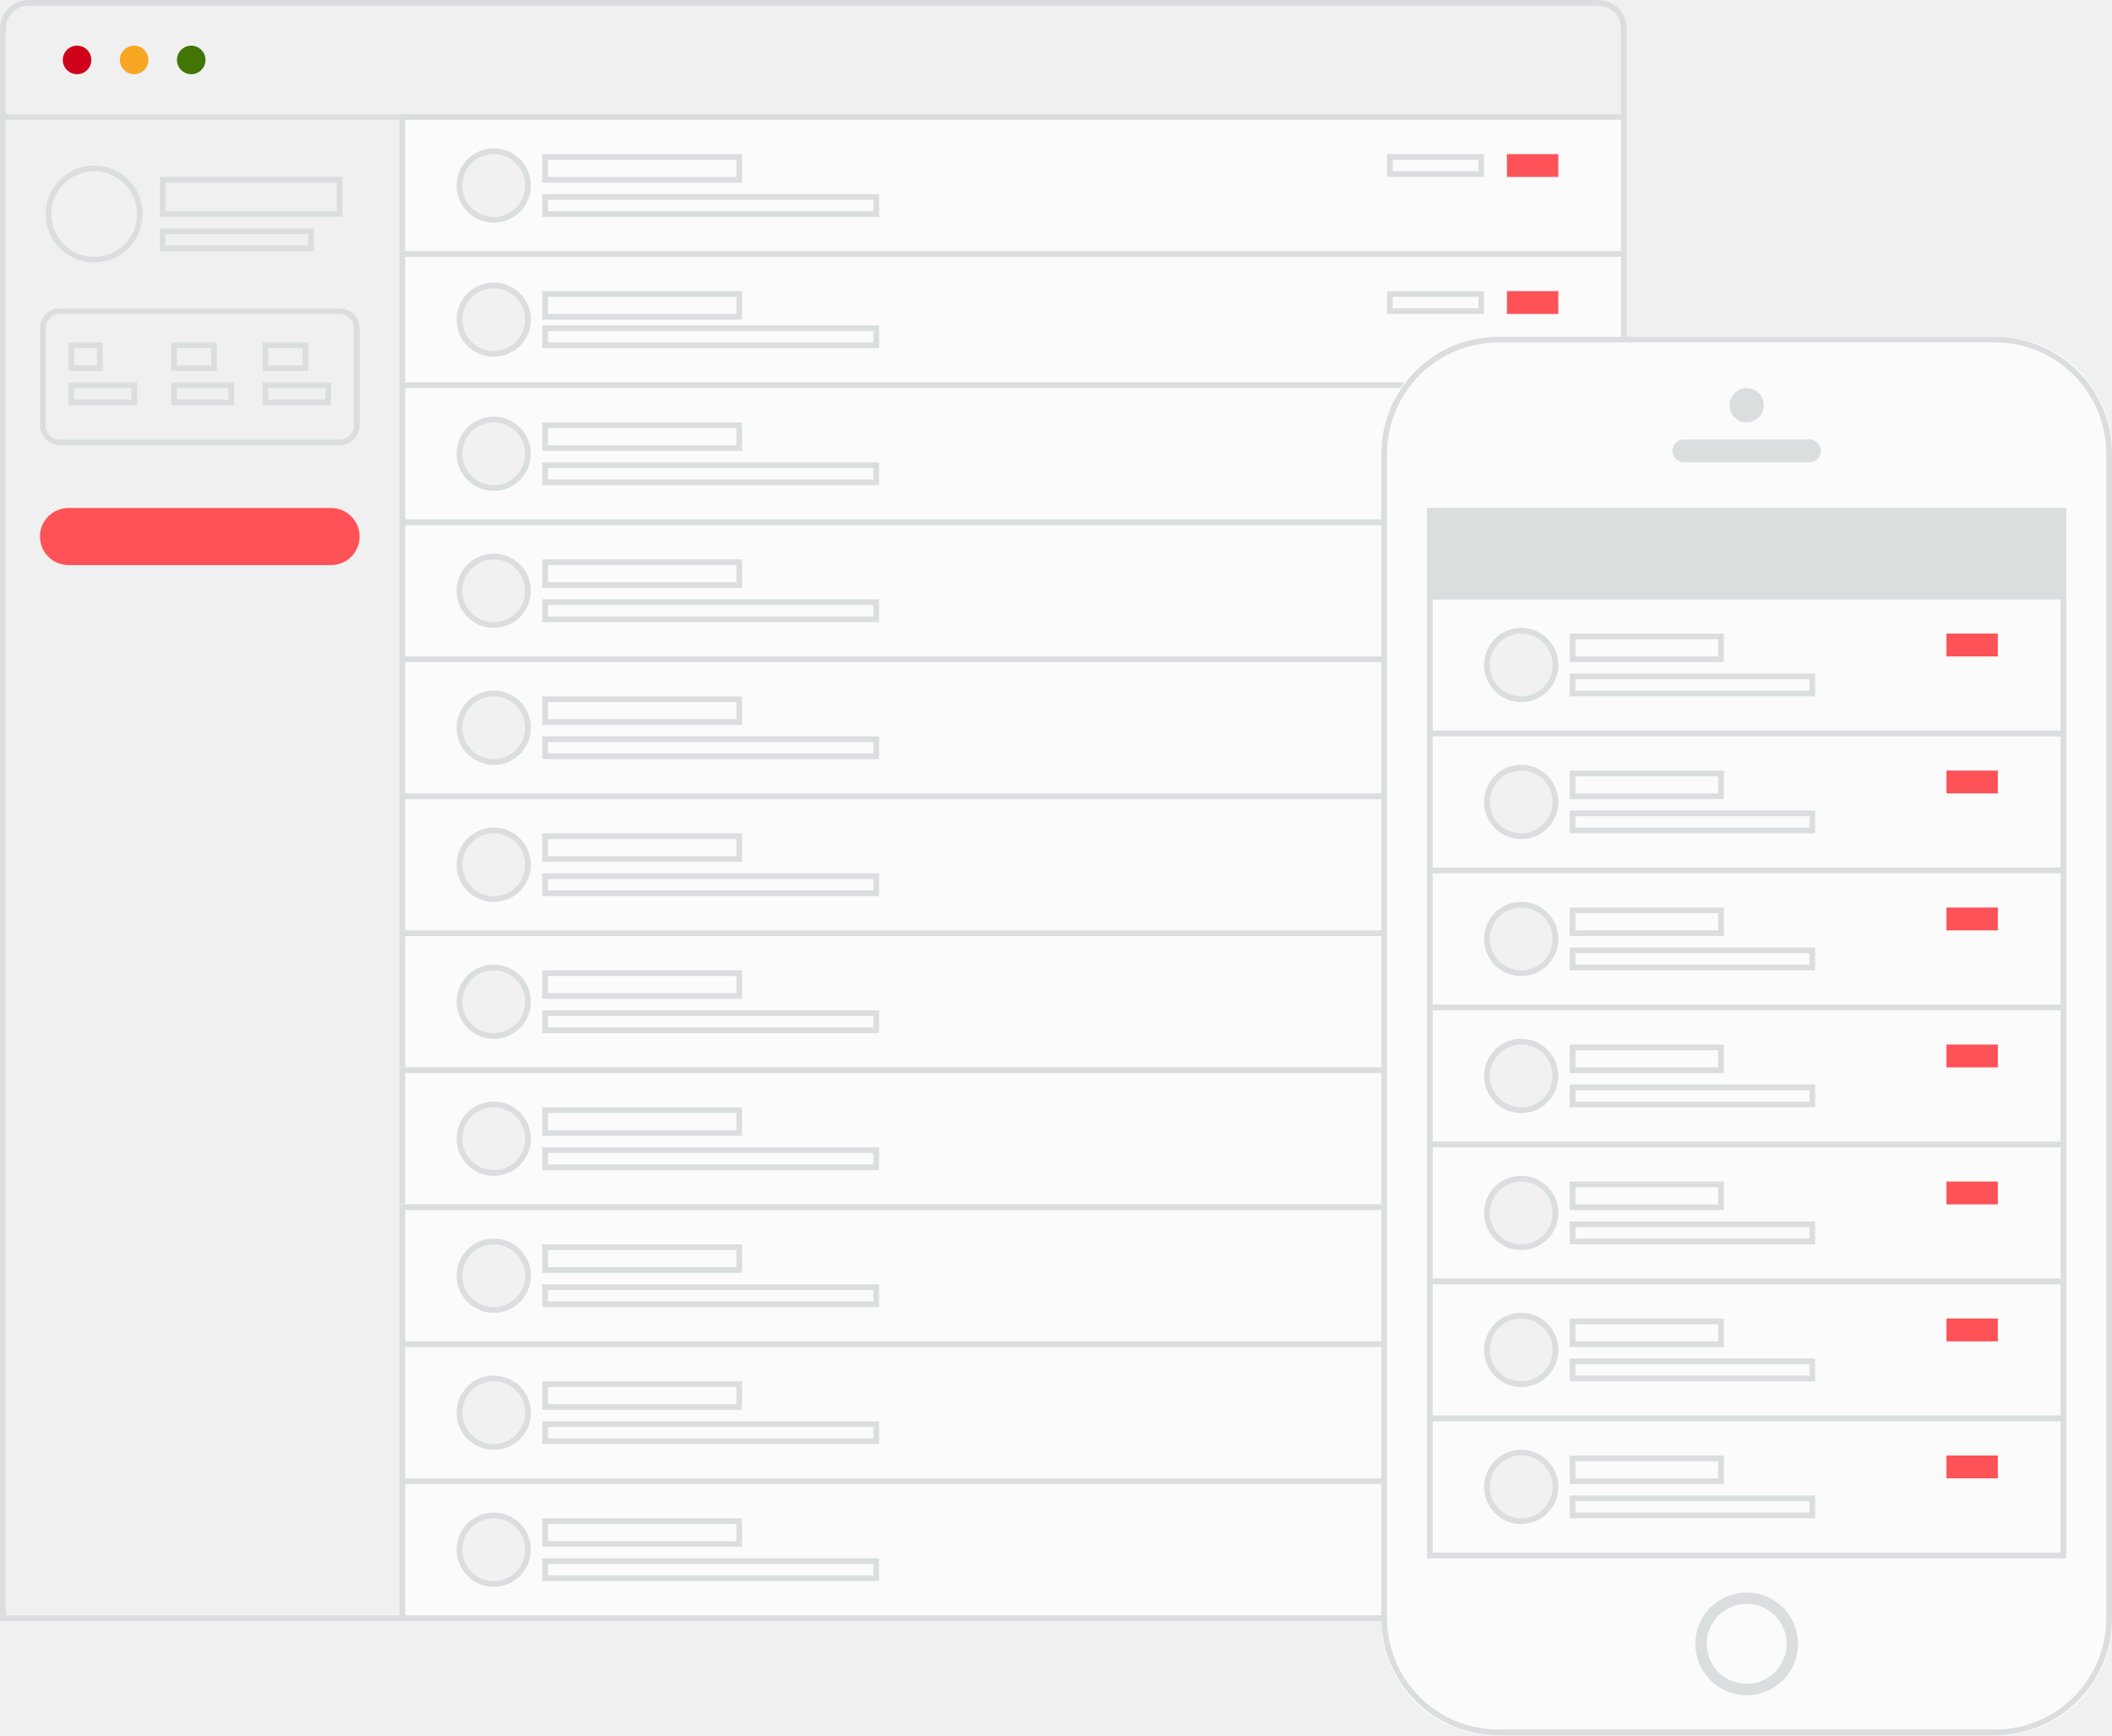
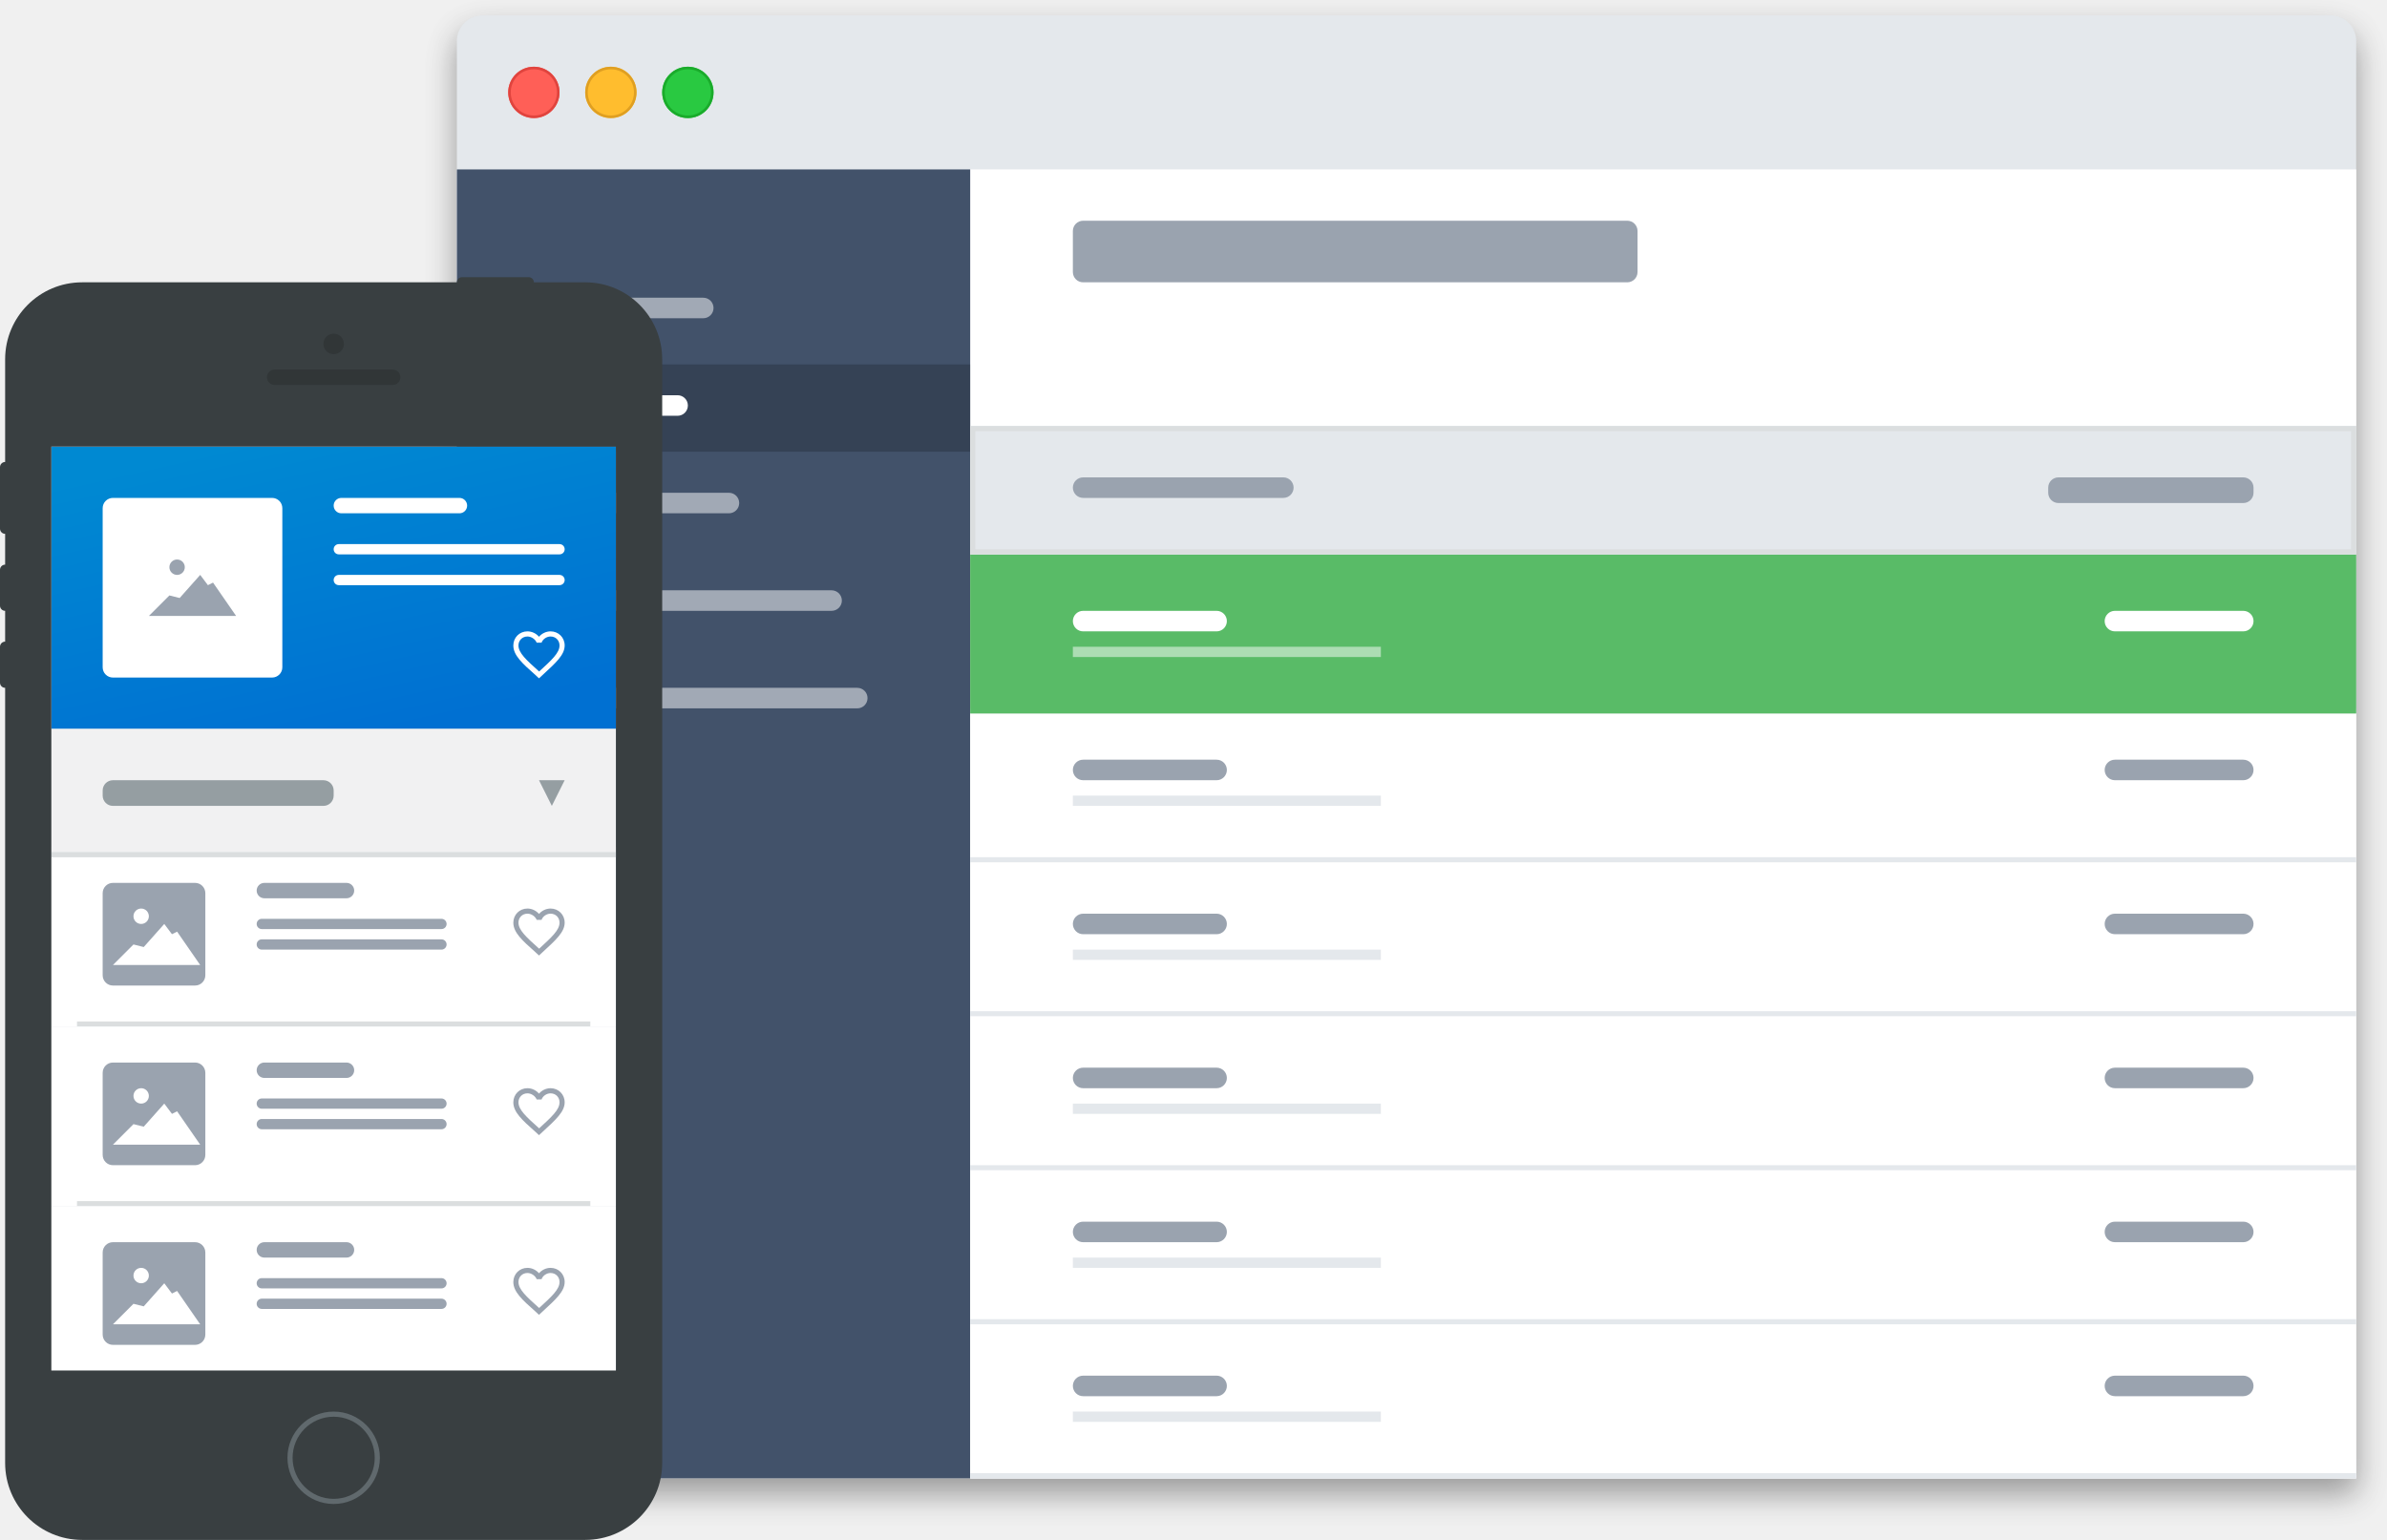
- <svg xmlns="http://www.w3.org/2000/svg" xmlns:xlink="http://www.w3.org/1999/xlink" width="370px" height="304px" viewBox="0 0 370 304" version="1.1">
+ <svg xmlns="http://www.w3.org/2000/svg" xmlns:xlink="http://www.w3.org/1999/xlink" width="465px" height="300px" viewBox="0 0 465 300" version="1.1" preserveAspectRatio="xMidYMid slice">
  <defs>
-     <rect id="path-1" x="0" y="0" width="215" height="25" />
-     <circle id="path-2" cx="16.5" cy="12.5" r="6.5" />
-     <rect id="path-3" x="0" y="0" width="215" height="24" />
-     <circle id="path-4" cx="16.5" cy="12" r="6.5" />
-     <rect id="path-5" x="0" y="0" width="215" height="25" />
-     <circle id="path-6" cx="16.5" cy="12.5" r="6.5" />
-     <rect id="path-7" x="0" y="0" width="215" height="25" />
-     <circle id="path-8" cx="16.5" cy="12.5" r="6.5" />
-     <rect id="path-9" x="0" y="0" width="215" height="25" />
-     <circle id="path-10" cx="16.5" cy="12.5" r="6.5" />
-     <rect id="path-11" x="0" y="0" width="215" height="25" />
-     <circle id="path-12" cx="16.5" cy="12.5" r="6.5" />
-     <rect id="path-13" x="0" y="0" width="215" height="25" />
-     <circle id="path-14" cx="16.5" cy="12.5" r="6.5" />
-     <rect id="path-15" x="0" y="0" width="215" height="25" />
-     <circle id="path-16" cx="16.5" cy="12.5" r="6.5" />
-     <rect id="path-17" x="0" y="0" width="215" height="25" />
-     <circle id="path-18" cx="16.5" cy="12.5" r="6.5" />
-     <rect id="path-19" x="0" y="0" width="215" height="25" />
-     <circle id="path-20" cx="16.5" cy="12.5" r="6.5" />
-     <rect id="path-21" x="0" y="0" width="215" height="25" />
-     <circle id="path-22" cx="16.5" cy="12.5" r="6.5" />
-     <circle id="path-23" cx="9.5" cy="8.5" r="8.5" />
-     <rect id="path-24" x="0" y="0" width="128" height="245" rx="20" />
-     <rect id="path-25" x="8" y="30" width="112" height="184" />
-     <rect id="path-26" x="0" y="0" width="112" height="25" />
-     <circle id="path-27" cx="16.5" cy="12.5" r="6.5" />
-     <rect id="path-28" x="0" y="0" width="112" height="25" />
-     <circle id="path-29" cx="16.5" cy="12.5" r="6.5" />
-     <rect id="path-30" x="0" y="0" width="112" height="25" />
-     <circle id="path-31" cx="16.5" cy="12.5" r="6.5" />
-     <rect id="path-32" x="0" y="0" width="112" height="25" />
-     <circle id="path-33" cx="16.5" cy="12.5" r="6.5" />
-     <rect id="path-34" x="0" y="0" width="112" height="25" />
-     <circle id="path-35" cx="16.5" cy="12.5" r="6.5" />
-     <rect id="path-36" x="0" y="0" width="112" height="25" />
-     <circle id="path-37" cx="16.5" cy="12.5" r="6.5" />
-     <rect id="path-38" x="0" y="0" width="112" height="25" />
-     <circle id="path-39" cx="16.5" cy="12.5" r="6.5" />
+     <path d="M0,5.007 C0,2.242 2.243,0 5.003,0 L364.997,0 C367.76,0 370,2.232 370,5.007 L370,285 L0,285 L0,5.007 Z" id="path-1" />
+     <filter x="-4.5%" y="-3.7%" width="108.9%" height="111.6%" filterUnits="objectBoundingBox" id="filter-2">
+       <feOffset dx="0" dy="3" in="SourceAlpha" result="shadowOffsetOuter1" />
+       <feGaussianBlur stdDeviation="3" in="shadowOffsetOuter1" result="shadowBlurOuter1" />
+       <feColorMatrix values="0 0 0 0 0   0 0 0 0 0   0 0 0 0 0  0 0 0 0.16 0" type="matrix" in="shadowBlurOuter1" result="shadowMatrixOuter1" />
+       <feOffset dx="0" dy="3" in="SourceAlpha" result="shadowOffsetOuter2" />
+       <feGaussianBlur stdDeviation="3" in="shadowOffsetOuter2" result="shadowBlurOuter2" />
+       <feColorMatrix values="0 0 0 0 0   0 0 0 0 0   0 0 0 0 0  0 0 0 0.23 0" type="matrix" in="shadowBlurOuter2" result="shadowMatrixOuter2" />
+       <feMerge>
+         <feMergeNode in="shadowMatrixOuter1" />
+         <feMergeNode in="shadowMatrixOuter2" />
+       </feMerge>
+     </filter>
+     <circle id="path-3" cx="15" cy="15" r="5" />
+     <circle id="path-4" cx="30" cy="15" r="5" />
+     <circle id="path-5" cx="45" cy="15" r="5" />
+     <rect id="path-6" x="100" y="50" width="270" height="25" />
+     <linearGradient x1="30.526%" y1="0%" x2="73.577%" y2="94.72%" id="linearGradient-7">
+       <stop stop-color="#0089D2" offset="0%" />
+       <stop stop-color="#0070D2" offset="100%" />
+     </linearGradient>
+     <path d="M15,0 L113,0 L113,1.77635684e-15 C121.284,-7.10335005e-15 128,6.716 128,15 L128,230 C128,238.284 121.284,245 113,245 L15,245 L15,245 C6.716,245 2.79088747e-15,238.284 1.77635684e-15,230 L0,15 L1.77635684e-15,15 C7.61826213e-16,6.716 6.716,3.29815278e-15 15,1.77635684e-15 L15,0 Z M9,32 L9,212 L119,212 L119,32 L9,32 Z" id="path-8" />
  </defs>
-   <g id="Symbols" stroke="none" stroke-width="1" fill="none" fill-rule="evenodd">
-     <g id="illustration/prototype">
-       <g id="Browser">
-         <path d="M0.5,20.5 L284.5,20.5" id="Line" stroke="#DBDEDF" stroke-linecap="square" />
-         <path d="M284.5,283.5 L0.5,283.5 L0.5,5.005 C0.5,2.513 2.512,0.5 5.007,0.5 L279.993,0.5 C282.481,0.5 284.5,2.519 284.5,5.005 L284.5,283.5 Z" id="Rectangle" stroke="#DBDEDF" />
-         <circle id="Oval" fill="#D0011B" cx="13.5" cy="10.5" r="2.5" />
-         <circle id="Oval-Copy" fill="#F6A623" cx="23.5" cy="10.5" r="2.5" />
-         <circle id="Oval-Copy-2" fill="#417505" cx="33.5" cy="10.5" r="2.5" />
-         <g id="data-rows" transform="translate(70, 20)">
-           <g id="UI/row">
-             <g id="Rectangle-2">
-               <use fill="#FBFBFB" fill-rule="evenodd" xlink:href="#path-1" />
-               <rect stroke="#DBDEDF" stroke-width="1" x="0.5" y="0.5" width="214" height="24" />
+   <g id="Ill" stroke="none" stroke-width="1" fill="none" fill-rule="evenodd">
+     <g id="Prototype" transform="translate(-26, -25)">
+       <g id="Browser" transform="translate(115, 28)">
+         <g id="illustration/prototype">
+           <g id="Browser">
+             <g id="header">
+               <g id="bar">
+                 <use fill="black" fill-opacity="1" filter="url(#filter-2)" xlink:href="#path-1" />
+                 <use fill="#E4E8EC" fill-rule="evenodd" xlink:href="#path-1" />
+               </g>
+               <g id="button-close">
+                 <use fill="#FF5F57" fill-rule="evenodd" xlink:href="#path-3" />
+                 <circle stroke="#E0443E" stroke-width="0.5" cx="15" cy="15" r="4.75" />
+               </g>
+               <g id="button-minimise">
+                 <use fill="#FFBD2E" fill-rule="evenodd" xlink:href="#path-4" />
+                 <circle stroke="#DF9F22" stroke-width="0.5" cx="30" cy="15" r="4.75" />
+               </g>
+               <g id="button-full">
+                 <use fill="#29C941" fill-rule="evenodd" xlink:href="#path-5" />
+                 <circle stroke="#1AAB2B" stroke-width="0.5" cx="45" cy="15" r="4.75" />
+               </g>
            </g>
-             <g id="Oval-3">
-               <use fill="#F1F1F2" fill-rule="evenodd" xlink:href="#path-2" />
-               <circle stroke="#DBDEDF" stroke-width="1" cx="16.5" cy="12.5" r="6" />
-             </g>
-             <rect id="Rectangle-5" stroke="#DBDEDF" stroke-width="1" x="25.5" y="7.5" width="34" height="4" />
-             <rect id="Rectangle-5-Copy-2" stroke="#DBDEDF" stroke-width="1" x="173.5" y="7.5" width="16" height="3" />
-             <rect id="Rectangle-5-Copy-3" fill="#FD5257" fill-rule="evenodd" x="194" y="7" width="9" height="4" />
-             <rect id="Rectangle-5-Copy" stroke="#DBDEDF" stroke-width="1" x="25.5" y="14.5" width="58" height="3" />
-           </g>
-           <g id="UI/row" transform="translate(0, 24)">
-             <g id="Rectangle-2">
-               <use fill="#FBFBFB" fill-rule="evenodd" xlink:href="#path-3" />
-               <rect stroke="#DBDEDF" stroke-width="1" x="0.5" y="0.5" width="214" height="23" />
-             </g>
-             <g id="Oval-3">
-               <use fill="#F1F1F2" fill-rule="evenodd" xlink:href="#path-4" />
-               <circle stroke="#DBDEDF" stroke-width="1" cx="16.5" cy="12" r="6" />
-             </g>
-             <rect id="Rectangle-5" stroke="#DBDEDF" stroke-width="1" x="25.5" y="7.5" width="34" height="4" />
-             <rect id="Rectangle-5-Copy-2" stroke="#DBDEDF" stroke-width="1" x="173.5" y="7.5" width="16" height="3" />
-             <rect id="Rectangle-5-Copy-3" fill="#FD5257" fill-rule="evenodd" x="194" y="7" width="9" height="4" />
-             <rect id="Rectangle-5-Copy" stroke="#DBDEDF" stroke-width="1" x="25.5" y="13.5" width="58" height="3" />
-           </g>
-           <g id="UI/row" transform="translate(0, 47)">
-             <g id="Rectangle-2">
-               <use fill="#FBFBFB" fill-rule="evenodd" xlink:href="#path-5" />
-               <rect stroke="#DBDEDF" stroke-width="1" x="0.5" y="0.5" width="214" height="24" />
-             </g>
-             <g id="Oval-3">
-               <use fill="#F1F1F2" fill-rule="evenodd" xlink:href="#path-6" />
-               <circle stroke="#DBDEDF" stroke-width="1" cx="16.5" cy="12.5" r="6" />
-             </g>
-             <rect id="Rectangle-5" stroke="#DBDEDF" stroke-width="1" x="25.5" y="7.5" width="34" height="4" />
-             <rect id="Rectangle-5-Copy-2" stroke="#DBDEDF" stroke-width="1" x="173.5" y="7.5" width="16" height="3" />
-             <rect id="Rectangle-5-Copy-3" fill="#FD5257" fill-rule="evenodd" x="194" y="7" width="9" height="4" />
-             <rect id="Rectangle-5-Copy" stroke="#DBDEDF" stroke-width="1" x="25.5" y="14.5" width="58" height="3" />
-           </g>
-           <g id="UI/row" transform="translate(0, 71)">
-             <g id="Rectangle-2">
-               <use fill="#FBFBFB" fill-rule="evenodd" xlink:href="#path-7" />
-               <rect stroke="#DBDEDF" stroke-width="1" x="0.5" y="0.5" width="214" height="24" />
-             </g>
-             <g id="Oval-3">
-               <use fill="#F1F1F2" fill-rule="evenodd" xlink:href="#path-8" />
-               <circle stroke="#DBDEDF" stroke-width="1" cx="16.5" cy="12.5" r="6" />
-             </g>
-             <rect id="Rectangle-5" stroke="#DBDEDF" stroke-width="1" x="25.5" y="7.5" width="34" height="4" />
-             <rect id="Rectangle-5-Copy-2" stroke="#DBDEDF" stroke-width="1" x="173.5" y="7.5" width="16" height="3" />
-             <rect id="Rectangle-5-Copy-3" fill="#FD5257" fill-rule="evenodd" x="194" y="7" width="9" height="4" />
-             <rect id="Rectangle-5-Copy" stroke="#DBDEDF" stroke-width="1" x="25.5" y="14.5" width="58" height="3" />
-           </g>
-           <g id="UI/row" transform="translate(0, 95)">
-             <g id="Rectangle-2">
-               <use fill="#FBFBFB" fill-rule="evenodd" xlink:href="#path-9" />
-               <rect stroke="#DBDEDF" stroke-width="1" x="0.5" y="0.5" width="214" height="24" />
-             </g>
-             <g id="Oval-3">
-               <use fill="#F1F1F2" fill-rule="evenodd" xlink:href="#path-10" />
-               <circle stroke="#DBDEDF" stroke-width="1" cx="16.5" cy="12.5" r="6" />
-             </g>
-             <rect id="Rectangle-5" stroke="#DBDEDF" stroke-width="1" x="25.5" y="7.5" width="34" height="4" />
-             <rect id="Rectangle-5-Copy-2" stroke="#DBDEDF" stroke-width="1" x="173.5" y="7.5" width="16" height="3" />
-             <rect id="Rectangle-5-Copy-3" fill="#FD5257" fill-rule="evenodd" x="194" y="7" width="9" height="4" />
-             <rect id="Rectangle-5-Copy" stroke="#DBDEDF" stroke-width="1" x="25.5" y="14.5" width="58" height="3" />
-           </g>
-           <g id="UI/row" transform="translate(0, 119)">
-             <g id="Rectangle-2">
-               <use fill="#FBFBFB" fill-rule="evenodd" xlink:href="#path-11" />
-               <rect stroke="#DBDEDF" stroke-width="1" x="0.5" y="0.5" width="214" height="24" />
-             </g>
-             <g id="Oval-3">
-               <use fill="#F1F1F2" fill-rule="evenodd" xlink:href="#path-12" />
-               <circle stroke="#DBDEDF" stroke-width="1" cx="16.5" cy="12.5" r="6" />
-             </g>
-             <rect id="Rectangle-5" stroke="#DBDEDF" stroke-width="1" x="25.5" y="7.5" width="34" height="4" />
-             <rect id="Rectangle-5-Copy-2" stroke="#DBDEDF" stroke-width="1" x="173.5" y="7.5" width="16" height="3" />
-             <rect id="Rectangle-5-Copy-3" fill="#FD5257" fill-rule="evenodd" x="194" y="7" width="9" height="4" />
-             <rect id="Rectangle-5-Copy" stroke="#DBDEDF" stroke-width="1" x="25.5" y="14.5" width="58" height="3" />
-           </g>
-           <g id="UI/row" transform="translate(0, 143)">
-             <g id="Rectangle-2">
-               <use fill="#FBFBFB" fill-rule="evenodd" xlink:href="#path-13" />
-               <rect stroke="#DBDEDF" stroke-width="1" x="0.5" y="0.5" width="214" height="24" />
-             </g>
-             <g id="Oval-3">
-               <use fill="#F1F1F2" fill-rule="evenodd" xlink:href="#path-14" />
-               <circle stroke="#DBDEDF" stroke-width="1" cx="16.5" cy="12.5" r="6" />
-             </g>
-             <rect id="Rectangle-5" stroke="#DBDEDF" stroke-width="1" x="25.5" y="7.5" width="34" height="4" />
-             <rect id="Rectangle-5-Copy-2" stroke="#DBDEDF" stroke-width="1" x="173.5" y="7.5" width="16" height="3" />
-             <rect id="Rectangle-5-Copy-3" fill="#FD5257" fill-rule="evenodd" x="194" y="7" width="9" height="4" />
-             <rect id="Rectangle-5-Copy" stroke="#DBDEDF" stroke-width="1" x="25.5" y="14.5" width="58" height="3" />
-           </g>
-           <g id="UI/row" transform="translate(0, 167)">
-             <g id="Rectangle-2">
-               <use fill="#FBFBFB" fill-rule="evenodd" xlink:href="#path-15" />
-               <rect stroke="#DBDEDF" stroke-width="1" x="0.5" y="0.5" width="214" height="24" />
-             </g>
-             <g id="Oval-3">
-               <use fill="#F1F1F2" fill-rule="evenodd" xlink:href="#path-16" />
-               <circle stroke="#DBDEDF" stroke-width="1" cx="16.5" cy="12.5" r="6" />
-             </g>
-             <rect id="Rectangle-5" stroke="#DBDEDF" stroke-width="1" x="25.5" y="7.5" width="34" height="4" />
-             <rect id="Rectangle-5-Copy-2" stroke="#DBDEDF" stroke-width="1" x="173.5" y="7.5" width="16" height="3" />
-             <rect id="Rectangle-5-Copy-3" fill="#FD5257" fill-rule="evenodd" x="194" y="7" width="9" height="4" />
-             <rect id="Rectangle-5-Copy" stroke="#DBDEDF" stroke-width="1" x="25.5" y="14.5" width="58" height="3" />
-           </g>
-           <g id="UI/row" transform="translate(0, 191)">
-             <g id="Rectangle-2">
-               <use fill="#FBFBFB" fill-rule="evenodd" xlink:href="#path-17" />
-               <rect stroke="#DBDEDF" stroke-width="1" x="0.5" y="0.5" width="214" height="24" />
-             </g>
-             <g id="Oval-3">
-               <use fill="#F1F1F2" fill-rule="evenodd" xlink:href="#path-18" />
-               <circle stroke="#DBDEDF" stroke-width="1" cx="16.5" cy="12.5" r="6" />
-             </g>
-             <rect id="Rectangle-5" stroke="#DBDEDF" stroke-width="1" x="25.5" y="7.5" width="34" height="4" />
-             <rect id="Rectangle-5-Copy-2" stroke="#DBDEDF" stroke-width="1" x="173.5" y="7.5" width="16" height="3" />
-             <rect id="Rectangle-5-Copy-3" fill="#FD5257" fill-rule="evenodd" x="194" y="7" width="9" height="4" />
-             <rect id="Rectangle-5-Copy" stroke="#DBDEDF" stroke-width="1" x="25.5" y="14.5" width="58" height="3" />
-           </g>
-           <g id="UI/row" transform="translate(0, 215)">
-             <g id="Rectangle-2">
-               <use fill="#FBFBFB" fill-rule="evenodd" xlink:href="#path-19" />
-               <rect stroke="#DBDEDF" stroke-width="1" x="0.5" y="0.5" width="214" height="24" />
-             </g>
-             <g id="Oval-3">
-               <use fill="#F1F1F2" fill-rule="evenodd" xlink:href="#path-20" />
-               <circle stroke="#DBDEDF" stroke-width="1" cx="16.5" cy="12.5" r="6" />
-             </g>
-             <rect id="Rectangle-5" stroke="#DBDEDF" stroke-width="1" x="25.5" y="7.5" width="34" height="4" />
-             <rect id="Rectangle-5-Copy-2" stroke="#DBDEDF" stroke-width="1" x="173.5" y="7.5" width="16" height="3" />
-             <rect id="Rectangle-5-Copy-3" fill="#FD5257" fill-rule="evenodd" x="194" y="7" width="9" height="4" />
-             <rect id="Rectangle-5-Copy" stroke="#DBDEDF" stroke-width="1" x="25.5" y="14.5" width="58" height="3" />
-           </g>
-           <g id="UI/row" transform="translate(0, 239)">
-             <g id="Rectangle-2">
-               <use fill="#FBFBFB" fill-rule="evenodd" xlink:href="#path-21" />
-               <rect stroke="#DBDEDF" stroke-width="1" x="0.5" y="0.5" width="214" height="24" />
-             </g>
-             <g id="Oval-3">
-               <use fill="#F1F1F2" fill-rule="evenodd" xlink:href="#path-22" />
-               <circle stroke="#DBDEDF" stroke-width="1" cx="16.5" cy="12.5" r="6" />
-             </g>
-             <rect id="Rectangle-5" stroke="#DBDEDF" stroke-width="1" x="25.5" y="7.5" width="34" height="4" />
-             <rect id="Rectangle-5-Copy-2" stroke="#DBDEDF" stroke-width="1" x="173.5" y="7.5" width="16" height="3" />
-             <rect id="Rectangle-5-Copy-3" fill="#FD5257" fill-rule="evenodd" x="194" y="7" width="9" height="4" />
-             <rect id="Rectangle-5-Copy" stroke="#DBDEDF" stroke-width="1" x="25.5" y="14.5" width="58" height="3" />
+             <rect id="Rectangle" fill="#FFFFFF" x="0" y="30" width="370" height="50" />
          </g>
        </g>
-         <g id="Filters" transform="translate(7, 29)">
-           <rect id="Rectangle-5" stroke="#DBDEDF" x="5.5" y="31.5" width="5" height="4" />
-           <rect id="Rectangle-5-Copy-2" stroke="#DBDEDF" x="23.5" y="31.5" width="7" height="4" />
-           <rect id="Rectangle-5-Copy-5" stroke="#DBDEDF" x="39.5" y="31.5" width="7" height="4" />
-           <rect id="Rectangle-5-Copy" stroke="#DBDEDF" x="5.5" y="38.5" width="11" height="3" />
-           <rect id="Rectangle-5-Copy-4" stroke="#DBDEDF" x="23.5" y="38.5" width="10" height="3" />
-           <rect id="Rectangle-5-Copy-6" stroke="#DBDEDF" x="39.5" y="38.5" width="11" height="3" />
-           <g id="Oval-3">
-             <use fill="#F1F1F2" fill-rule="evenodd" xlink:href="#path-23" />
-             <circle stroke="#DBDEDF" stroke-width="1" cx="9.5" cy="8.5" r="8" />
+         <g id="screen/browser/initial" transform="translate(0, 30)">
+           <g id="side-navigation">
+             <rect id="Rectangle-5" fill="#42526A" x="0" y="0" width="100" height="255" />
+             <rect id="Rectangle-6" fill-opacity="0.2" fill="#000000" x="0" y="38" width="100" height="17" />
+             <rect id="Rectangle-15" fill-opacity="0.5" fill="#FFFFFF" x="10" y="25" width="40" height="4" rx="2" />
+             <rect id="Rectangle-15-Copy" fill="#FFFFFF" x="10" y="44" width="35" height="4" rx="2" />
+             <rect id="Rectangle-15-Copy" fill-opacity="0.5" fill="#FFFFFF" x="10" y="63" width="45" height="4" rx="2" />
+             <rect id="Rectangle-15-Copy-2" fill-opacity="0.5" fill="#FFFFFF" x="10" y="82" width="65" height="4" rx="2" />
+             <rect id="Rectangle-15-Copy-3" fill-opacity="0.5" fill="#FFFFFF" x="10" y="101" width="70" height="4" rx="2" />
          </g>
-           <rect id="Rectangle-5" stroke="#DBDEDF" x="21.5" y="2.5" width="31" height="6" />
-           <rect id="Rectangle-5" stroke="#DBDEDF" x="0.5" y="25.5" width="55" height="23" rx="3" />
-           <rect id="Rectangle-5-Copy-3" fill="#FD5257" x="0" y="60" width="56" height="10" rx="5" />
-           <rect id="Rectangle-5" stroke="#DBDEDF" x="21.5" y="11.5" width="26" height="3" />
+           <g id="temp-row2" transform="translate(100, 105)">
+             <rect id="Rectangle-7-Copy-2" fill="#E4E8EC" x="0" y="29.032" width="270" height="1" />
+             <rect id="Rectangle-8" fill="#FFFFFF" x="0" y="0" width="270" height="30" />
+             <rect id="Rectangle-17" fill="#9AA3AF" x="20" y="10" width="30" height="4" rx="2" />
+             <rect id="Rectangle-17-Copy" fill="#E4E8EC" x="20" y="17" width="60" height="2" />
+             <rect id="Rectangle-9-Copy-2" fill="#9AA3AF" x="221" y="10" width="29" height="4" rx="2" />
+             <rect id="Rectangle-7" fill="#E4E8EC" x="0" y="29" width="270" height="1" />
+           </g>
+           <g id="temp-row2" transform="translate(100, 135)">
+             <rect id="Rectangle-7-Copy-2" fill="#E4E8EC" x="0" y="29.032" width="270" height="1" />
+             <rect id="Rectangle-8" fill="#FFFFFF" x="0" y="0" width="270" height="30" />
+             <rect id="Rectangle-17" fill="#9AA3AF" x="20" y="10" width="30" height="4" rx="2" />
+             <rect id="Rectangle-17-Copy" fill="#E4E8EC" x="20" y="17" width="60" height="2" />
+             <rect id="Rectangle-9-Copy-2" fill="#9AA3AF" x="221" y="10" width="29" height="4" rx="2" />
+             <rect id="Rectangle-7" fill="#E4E8EC" x="0" y="29" width="270" height="1" />
+           </g>
+           <g id="temp-row2" transform="translate(100, 165)">
+             <rect id="Rectangle-7-Copy-2" fill="#E4E8EC" x="0" y="29.032" width="270" height="1" />
+             <rect id="Rectangle-8" fill="#FFFFFF" x="0" y="0" width="270" height="30" />
+             <rect id="Rectangle-17" fill="#9AA3AF" x="20" y="10" width="30" height="4" rx="2" />
+             <rect id="Rectangle-17-Copy" fill="#E4E8EC" x="20" y="17" width="60" height="2" />
+             <rect id="Rectangle-9-Copy-2" fill="#9AA3AF" x="221" y="10" width="29" height="4" rx="2" />
+             <rect id="Rectangle-7" fill="#E4E8EC" x="0" y="29" width="270" height="1" />
+           </g>
+           <g id="temp-row2" transform="translate(100, 195)">
+             <rect id="Rectangle-7-Copy-2" fill="#E4E8EC" x="0" y="29.032" width="270" height="1" />
+             <rect id="Rectangle-8" fill="#FFFFFF" x="0" y="0" width="270" height="30" />
+             <rect id="Rectangle-17" fill="#9AA3AF" x="20" y="10" width="30" height="4" rx="2" />
+             <rect id="Rectangle-17-Copy" fill="#E4E8EC" x="20" y="17" width="60" height="2" />
+             <rect id="Rectangle-9-Copy-2" fill="#9AA3AF" x="221" y="10" width="29" height="4" rx="2" />
+             <rect id="Rectangle-7" fill="#E4E8EC" x="0" y="29" width="270" height="1" />
+           </g>
+           <g id="temp-row2" transform="translate(100, 225)">
+             <rect id="Rectangle-7-Copy-2" fill="#E4E8EC" x="0" y="29.032" width="270" height="1" />
+             <rect id="Rectangle-8" fill="#FFFFFF" x="0" y="0" width="270" height="30" />
+             <rect id="Rectangle-17" fill="#9AA3AF" x="20" y="10" width="30" height="4" rx="2" />
+             <rect id="Rectangle-17-Copy" fill="#E4E8EC" x="20" y="17" width="60" height="2" />
+             <rect id="Rectangle-9-Copy-2" fill="#9AA3AF" x="221" y="10" width="29" height="4" rx="2" />
+             <rect id="Rectangle-7" fill="#E4E8EC" x="0" y="29" width="270" height="1" />
+           </g>
+           <g id="temp-row" transform="translate(100, 75)">
+             <rect id="Rectangle-7-Copy" fill="#E4E8EC" x="0" y="0" width="270" height="1" />
+             <rect id="Rectangle-7-Copy-2" fill="#E4E8EC" x="0" y="30" width="270" height="1" />
+             <rect id="Rectangle-8" fill="#59BB67" x="0" y="0" width="270" height="31" />
+             <rect id="Rectangle-17" fill="#FFFFFF" x="20" y="11" width="30" height="4" rx="2" />
+             <rect id="Rectangle-17-Copy" fill-opacity="0.5" fill="#FFFFFF" x="20" y="18" width="60" height="2" />
+             <rect id="Rectangle-9-Copy-2" fill="#FFFFFF" x="221" y="11" width="29" height="4" rx="2" />
+           </g>
+           <g id="Rectangle-7">
+             <use fill="#E4E8EC" fill-rule="evenodd" xlink:href="#path-6" />
+             <rect stroke="#DBDEDF" stroke-width="1" x="100.5" y="50.5" width="269" height="24" />
+           </g>
+           <rect id="Rectangle-8" fill="#9AA3AF" x="120" y="60" width="43" height="4" rx="2" />
+           <rect id="Rectangle-8-Copy" fill="#9AA3AF" x="310" y="60" width="40" height="5" rx="2" />
+           <rect id="Rectangle-15" fill="#9AA3AF" x="120" y="10" width="110" height="12" rx="2" />
        </g>
      </g>
-       <g id="iPhone" transform="translate(242, 59)">
-         <g id="Devices/iPhone">
-           <g id="body">
-             <use fill="#FBFBFB" fill-rule="evenodd" xlink:href="#path-24" />
-             <rect stroke="#DBDEDF" stroke-width="1" x="0.5" y="0.5" width="127" height="244" rx="20" />
+       <g id="Device" transform="translate(25, 78)">
+         <g id="screen/iPhone/initial" transform="translate(11, 34)">
+           <rect id="background" fill="#E4E8EC" fill-rule="evenodd" x="0" y="0" width="110" height="180" />
+           <g id="screen/iphone/ui/card-product" transform="translate(0, 78)">
+             <rect id="Rectangle-12" fill="#FFFFFF" fill-rule="evenodd" x="0" y="0" width="110" height="35" />
+             <rect id="Rectangle-16" fill="#9AA3AF" fill-rule="evenodd" x="10" y="7" width="20" height="20" rx="2" />
+             <rect id="Rectangle-17" fill="#9AA3AF" fill-rule="evenodd" x="40" y="7" width="19" height="3" rx="1.5" />
+             <rect id="Rectangle-17-Copy" fill="#9AA3AF" fill-rule="evenodd" x="40" y="14" width="37" height="2" rx="1" />
+             <rect id="Rectangle-17-Copy-2" fill="#9AA3AF" fill-rule="evenodd" x="40" y="18" width="37" height="2" rx="1" />
+             <g id="favorite-outline" stroke-width="1" fill-rule="evenodd" transform="translate(90, 12)" fill="#9AA3AF">
+               <path d="M7.25,0 C6.4,0 5.55,0.4 5,1.05 C4.45,0.4 3.6,0 2.75,0 C1.2,0 0,1.2 0,2.75 C0,4.65 1.7,6.2 4.3,8.5 L5,9.15 L5.7,8.5 C8.25,6.15 10,4.6 10,2.75 C10,1.2 8.8,0 7.25,0 L7.25,0 Z M5.05,7.8 L5,7.8 L4.95,7.75 C2.55,5.6 1,4.2 1,2.75 C1,1.75 1.75,1 2.75,1 C3.5,1 4.25,1.5 4.55,2.2 L5.5,2.2 C5.75,1.5 6.5,1 7.25,1 C8.25,1 9,1.75 9,2.75 C9,4.2 7.45,5.6 5.05,7.8 L5.05,7.8 Z" id="Shape" />
+             </g>
+             <polygon id="Shape" fill="#FFFFFF" fill-rule="nonzero" points="12 23 16 19 18 19.5 22 15 23.5 17 24.5 16.5 29 23" />
+             <circle id="Oval" fill="#FFFFFF" fill-rule="nonzero" cx="17.5" cy="13.5" r="1.5" />
+             <rect id="Rectangle-4" fill="#DBDEDF" fill-rule="evenodd" x="5" y="34" width="100" height="1" />
          </g>
-           <g id="Screen">
-             <use fill="#FBFBFB" fill-rule="evenodd" xlink:href="#path-25" />
-             <rect stroke="#DBDEDF" stroke-width="1" x="8.5" y="30.5" width="111" height="183" />
+           <g id="screen/iphone/ui/card-product" transform="translate(0, 113)">
+             <rect id="Rectangle-12" fill="#FFFFFF" fill-rule="evenodd" x="0" y="0" width="110" height="35" />
+             <rect id="Rectangle-16" fill="#9AA3AF" fill-rule="evenodd" x="10" y="7" width="20" height="20" rx="2" />
+             <rect id="Rectangle-17" fill="#9AA3AF" fill-rule="evenodd" x="40" y="7" width="19" height="3" rx="1.5" />
+             <rect id="Rectangle-17-Copy" fill="#9AA3AF" fill-rule="evenodd" x="40" y="14" width="37" height="2" rx="1" />
+             <rect id="Rectangle-17-Copy-2" fill="#9AA3AF" fill-rule="evenodd" x="40" y="18" width="37" height="2" rx="1" />
+             <g id="favorite-outline" stroke-width="1" fill-rule="evenodd" transform="translate(90, 12)" fill="#9AA3AF">
+               <path d="M7.25,0 C6.4,0 5.55,0.4 5,1.05 C4.45,0.4 3.6,0 2.75,0 C1.2,0 0,1.2 0,2.75 C0,4.65 1.7,6.2 4.3,8.5 L5,9.15 L5.7,8.5 C8.25,6.15 10,4.6 10,2.75 C10,1.2 8.8,0 7.25,0 L7.25,0 Z M5.05,7.8 L5,7.8 L4.95,7.75 C2.55,5.6 1,4.2 1,2.75 C1,1.75 1.75,1 2.75,1 C3.5,1 4.25,1.5 4.55,2.2 L5.5,2.2 C5.75,1.5 6.5,1 7.25,1 C8.25,1 9,1.75 9,2.75 C9,4.2 7.45,5.6 5.05,7.8 L5.05,7.8 Z" id="Shape" />
+             </g>
+             <polygon id="Shape" fill="#FFFFFF" fill-rule="nonzero" points="12 23 16 19 18 19.5 22 15 23.5 17 24.5 16.5 29 23" />
+             <circle id="Oval" fill="#FFFFFF" fill-rule="nonzero" cx="17.5" cy="13.5" r="1.5" />
+             <rect id="Rectangle-4" fill="#DBDEDF" fill-rule="evenodd" x="5" y="34" width="100" height="1" />
          </g>
-           <circle id="Front-camera" fill="#DBDEDF" fill-rule="evenodd" cx="64" cy="12" r="3" />
-           <rect id="Speaker" fill="#DBDEDF" fill-rule="evenodd" x="51" y="18" width="26" height="4" rx="2" />
-           <circle id="Home" stroke="#DBDEDF" stroke-width="2" cx="64" cy="229" r="8" />
-         </g>
-         <g id="data-rows" transform="translate(8, 45)">
-           <g id="UI/row-small">
-             <g id="Rectangle-2">
-               <use fill="#FBFBFB" fill-rule="evenodd" xlink:href="#path-26" />
-               <rect stroke="#DBDEDF" stroke-width="1" x="0.5" y="0.5" width="111" height="24" />
+           <g id="screen/iphone/ui/featured-product">
+             <rect id="Rectangle-10" fill="url(#linearGradient-7)" fill-rule="evenodd" x="0" y="0" width="110" height="55" />
+             <g id="favorite-outline" stroke-width="1" fill-rule="evenodd" transform="translate(90, 36)" fill="#FFFFFF">
+               <path d="M7.25,0 C6.4,0 5.55,0.4 5,1.05 C4.45,0.4 3.6,0 2.75,0 C1.2,0 0,1.2 0,2.75 C0,4.65 1.7,6.2 4.3,8.5 L5,9.15 L5.7,8.5 C8.25,6.15 10,4.6 10,2.75 C10,1.2 8.8,0 7.25,0 L7.25,0 Z M5.05,7.8 L5,7.8 L4.95,7.75 C2.55,5.6 1,4.2 1,2.75 C1,1.75 1.75,1 2.75,1 C3.5,1 4.25,1.5 4.55,2.2 L5.5,2.2 C5.75,1.5 6.5,1 7.25,1 C8.25,1 9,1.75 9,2.75 C9,4.2 7.45,5.6 5.05,7.8 L5.05,7.8 Z" id="Shape" />
            </g>
-             <g id="Oval-3">
-               <use fill="#F1F1F2" fill-rule="evenodd" xlink:href="#path-27" />
-               <circle stroke="#DBDEDF" stroke-width="1" cx="16.5" cy="12.5" r="6" />
+             <rect id="Rectangle-13" fill="#FFFFFF" fill-rule="evenodd" x="10" y="10" width="35" height="35" rx="2" />
+             <rect id="Rectangle-15" fill="#FFFFFF" fill-rule="evenodd" x="55" y="10" width="26" height="3" rx="1.5" />
+             <rect id="Rectangle-15" fill="#FFFFFF" fill-rule="evenodd" x="55" y="19" width="45" height="2" rx="1" />
+             <rect id="Rectangle-15-Copy" fill="#FFFFFF" fill-rule="evenodd" x="55" y="25" width="45" height="2" rx="1" />
+             <polygon id="Shape-Copy" fill="#9AA3AF" fill-rule="nonzero" points="19 33 23 29 25 29.5 29 25 30.5 27 31.5 26.5 36 33" />
+             <circle id="Oval-Copy" fill="#9AA3AF" fill-rule="nonzero" cx="24.5" cy="23.5" r="1.5" />
+           </g>
+           <g id="screen/iphone/ui/filter" transform="translate(0, 55)" fill-rule="evenodd">
+             <rect id="Rectangle-7" fill="#F1F1F2" x="0" y="0" width="110" height="25" />
+             <rect id="Rectangle-2" fill="#DBDEDF" x="0" y="24" width="110" height="1" />
+             <rect id="Rectangle" fill="#959EA2" x="10" y="10" width="45" height="5" rx="2" />
+             <polygon id="Triangle" fill="#959EA2" transform="translate(97.5, 12.5) rotate(180) translate(-97.5, -12.5) " points="97.5 10 100 15 95 15" />
+           </g>
+           <g id="screen/iphone/ui/card-product" transform="translate(0, 148)">
+             <rect id="Rectangle-12" fill="#FFFFFF" fill-rule="evenodd" x="0" y="0" width="110" height="35" />
+             <rect id="Rectangle-16" fill="#9AA3AF" fill-rule="evenodd" x="10" y="7" width="20" height="20" rx="2" />
+             <rect id="Rectangle-17" fill="#9AA3AF" fill-rule="evenodd" x="40" y="7" width="19" height="3" rx="1.5" />
+             <rect id="Rectangle-17-Copy" fill="#9AA3AF" fill-rule="evenodd" x="40" y="14" width="37" height="2" rx="1" />
+             <rect id="Rectangle-17-Copy-2" fill="#9AA3AF" fill-rule="evenodd" x="40" y="18" width="37" height="2" rx="1" />
+             <g id="favorite-outline" stroke-width="1" fill-rule="evenodd" transform="translate(90, 12)" fill="#9AA3AF">
+               <path d="M7.25,0 C6.4,0 5.55,0.4 5,1.05 C4.45,0.4 3.6,0 2.75,0 C1.2,0 0,1.2 0,2.75 C0,4.65 1.7,6.2 4.3,8.5 L5,9.15 L5.7,8.5 C8.25,6.15 10,4.6 10,2.75 C10,1.2 8.8,0 7.25,0 L7.25,0 Z M5.05,7.8 L5,7.8 L4.95,7.75 C2.55,5.6 1,4.2 1,2.75 C1,1.75 1.75,1 2.75,1 C3.5,1 4.25,1.5 4.55,2.2 L5.5,2.2 C5.75,1.5 6.5,1 7.25,1 C8.25,1 9,1.75 9,2.75 C9,4.2 7.45,5.6 5.05,7.8 L5.05,7.8 Z" id="Shape" />
            </g>
-             <rect id="Rectangle-5" stroke="#DBDEDF" stroke-width="1" x="25.5" y="7.5" width="26" height="4" />
-             <rect id="Rectangle-5-Copy-3" fill="#FD5257" fill-rule="evenodd" x="91" y="7" width="9" height="4" />
-             <rect id="Rectangle-5-Copy" stroke="#DBDEDF" stroke-width="1" x="25.5" y="14.5" width="42" height="3" />
-           </g>
-           <g id="UI/row-small" transform="translate(0, 24)">
-             <g id="Rectangle-2">
-               <use fill="#FBFBFB" fill-rule="evenodd" xlink:href="#path-28" />
-               <rect stroke="#DBDEDF" stroke-width="1" x="0.5" y="0.5" width="111" height="24" />
-             </g>
-             <g id="Oval-3">
-               <use fill="#F1F1F2" fill-rule="evenodd" xlink:href="#path-29" />
-               <circle stroke="#DBDEDF" stroke-width="1" cx="16.5" cy="12.5" r="6" />
-             </g>
-             <rect id="Rectangle-5" stroke="#DBDEDF" stroke-width="1" x="25.5" y="7.5" width="26" height="4" />
-             <rect id="Rectangle-5-Copy-3" fill="#FD5257" fill-rule="evenodd" x="91" y="7" width="9" height="4" />
-             <rect id="Rectangle-5-Copy" stroke="#DBDEDF" stroke-width="1" x="25.5" y="14.5" width="42" height="3" />
-           </g>
-           <g id="UI/row-small" transform="translate(0, 48)">
-             <g id="Rectangle-2">
-               <use fill="#FBFBFB" fill-rule="evenodd" xlink:href="#path-30" />
-               <rect stroke="#DBDEDF" stroke-width="1" x="0.5" y="0.5" width="111" height="24" />
-             </g>
-             <g id="Oval-3">
-               <use fill="#F1F1F2" fill-rule="evenodd" xlink:href="#path-31" />
-               <circle stroke="#DBDEDF" stroke-width="1" cx="16.5" cy="12.5" r="6" />
-             </g>
-             <rect id="Rectangle-5" stroke="#DBDEDF" stroke-width="1" x="25.5" y="7.5" width="26" height="4" />
-             <rect id="Rectangle-5-Copy-3" fill="#FD5257" fill-rule="evenodd" x="91" y="7" width="9" height="4" />
-             <rect id="Rectangle-5-Copy" stroke="#DBDEDF" stroke-width="1" x="25.5" y="14.5" width="42" height="3" />
-           </g>
-           <g id="UI/row-small" transform="translate(0, 72)">
-             <g id="Rectangle-2">
-               <use fill="#FBFBFB" fill-rule="evenodd" xlink:href="#path-32" />
-               <rect stroke="#DBDEDF" stroke-width="1" x="0.5" y="0.5" width="111" height="24" />
-             </g>
-             <g id="Oval-3">
-               <use fill="#F1F1F2" fill-rule="evenodd" xlink:href="#path-33" />
-               <circle stroke="#DBDEDF" stroke-width="1" cx="16.5" cy="12.5" r="6" />
-             </g>
-             <rect id="Rectangle-5" stroke="#DBDEDF" stroke-width="1" x="25.5" y="7.5" width="26" height="4" />
-             <rect id="Rectangle-5-Copy-3" fill="#FD5257" fill-rule="evenodd" x="91" y="7" width="9" height="4" />
-             <rect id="Rectangle-5-Copy" stroke="#DBDEDF" stroke-width="1" x="25.5" y="14.5" width="42" height="3" />
-           </g>
-           <g id="UI/row-small" transform="translate(0, 96)">
-             <g id="Rectangle-2">
-               <use fill="#FBFBFB" fill-rule="evenodd" xlink:href="#path-34" />
-               <rect stroke="#DBDEDF" stroke-width="1" x="0.5" y="0.5" width="111" height="24" />
-             </g>
-             <g id="Oval-3">
-               <use fill="#F1F1F2" fill-rule="evenodd" xlink:href="#path-35" />
-               <circle stroke="#DBDEDF" stroke-width="1" cx="16.5" cy="12.5" r="6" />
-             </g>
-             <rect id="Rectangle-5" stroke="#DBDEDF" stroke-width="1" x="25.5" y="7.5" width="26" height="4" />
-             <rect id="Rectangle-5-Copy-3" fill="#FD5257" fill-rule="evenodd" x="91" y="7" width="9" height="4" />
-             <rect id="Rectangle-5-Copy" stroke="#DBDEDF" stroke-width="1" x="25.5" y="14.5" width="42" height="3" />
-           </g>
-           <g id="UI/row-small" transform="translate(0, 120)">
-             <g id="Rectangle-2">
-               <use fill="#FBFBFB" fill-rule="evenodd" xlink:href="#path-36" />
-               <rect stroke="#DBDEDF" stroke-width="1" x="0.5" y="0.5" width="111" height="24" />
-             </g>
-             <g id="Oval-3">
-               <use fill="#F1F1F2" fill-rule="evenodd" xlink:href="#path-37" />
-               <circle stroke="#DBDEDF" stroke-width="1" cx="16.5" cy="12.5" r="6" />
-             </g>
-             <rect id="Rectangle-5" stroke="#DBDEDF" stroke-width="1" x="25.5" y="7.5" width="26" height="4" />
-             <rect id="Rectangle-5-Copy-3" fill="#FD5257" fill-rule="evenodd" x="91" y="7" width="9" height="4" />
-             <rect id="Rectangle-5-Copy" stroke="#DBDEDF" stroke-width="1" x="25.5" y="14.5" width="42" height="3" />
-           </g>
-           <g id="UI/row-small" transform="translate(0, 144)">
-             <g id="Rectangle-2">
-               <use fill="#FBFBFB" fill-rule="evenodd" xlink:href="#path-38" />
-               <rect stroke="#DBDEDF" stroke-width="1" x="0.5" y="0.5" width="111" height="24" />
-             </g>
-             <g id="Oval-3">
-               <use fill="#F1F1F2" fill-rule="evenodd" xlink:href="#path-39" />
-               <circle stroke="#DBDEDF" stroke-width="1" cx="16.5" cy="12.5" r="6" />
-             </g>
-             <rect id="Rectangle-5" stroke="#DBDEDF" stroke-width="1" x="25.5" y="7.5" width="26" height="4" />
-             <rect id="Rectangle-5-Copy-3" fill="#FD5257" fill-rule="evenodd" x="91" y="7" width="9" height="4" />
-             <rect id="Rectangle-5-Copy" stroke="#DBDEDF" stroke-width="1" x="25.5" y="14.5" width="42" height="3" />
+             <polygon id="Shape" fill="#FFFFFF" fill-rule="nonzero" points="12 23 16 19 18 19.5 22 15 23.5 17 24.5 16.5 29 23" />
+             <circle id="Oval" fill="#FFFFFF" fill-rule="nonzero" cx="17.5" cy="13.5" r="1.5" />
+             <rect id="Rectangle-4" fill="#DBDEDF" fill-rule="evenodd" x="5" y="34" width="100" height="1" />
          </g>
        </g>
-         <rect id="Rectangle-6" fill="#DBDEDF" x="8" y="30" width="112" height="16" />
+         <g id="Devices/iPhone/dark">
+           <g id="Screen" stroke-width="1" fill-rule="evenodd" transform="translate(2, 2)">
+             <mask id="mask-9" fill="white">
+               <use xlink:href="#path-8" />
+             </mask>
+             <use id="Combined-Shape" fill="#393F41" xlink:href="#path-8" />
+           </g>
+           <circle id="Front-camera" fill-opacity="0.15" fill="#000000" fill-rule="evenodd" cx="66" cy="14" r="2" />
+           <rect id="Speaker" fill-opacity="0.15" fill="#000000" fill-rule="evenodd" x="53" y="19" width="26" height="3" rx="1.5" />
+           <circle id="Home" stroke="#60696D" stroke-width="1" cx="66" cy="231" r="8.5" />
+           <rect id="Rectangle-3" fill="#393F41" fill-rule="evenodd" x="90" y="1" width="15" height="2" rx="1" />
+           <rect id="Rectangle" fill="#393F41" fill-rule="evenodd" x="1" y="37" width="2" height="14" rx="1" />
+           <rect id="Rectangle-2" fill="#393F41" fill-rule="evenodd" x="1" y="57" width="2" height="9" rx="1" />
+           <rect id="Rectangle-20" fill="#393F41" fill-rule="evenodd" x="1" y="72" width="2" height="9" rx="1" />
+         </g>
      </g>
    </g>
  </g>
</svg>
